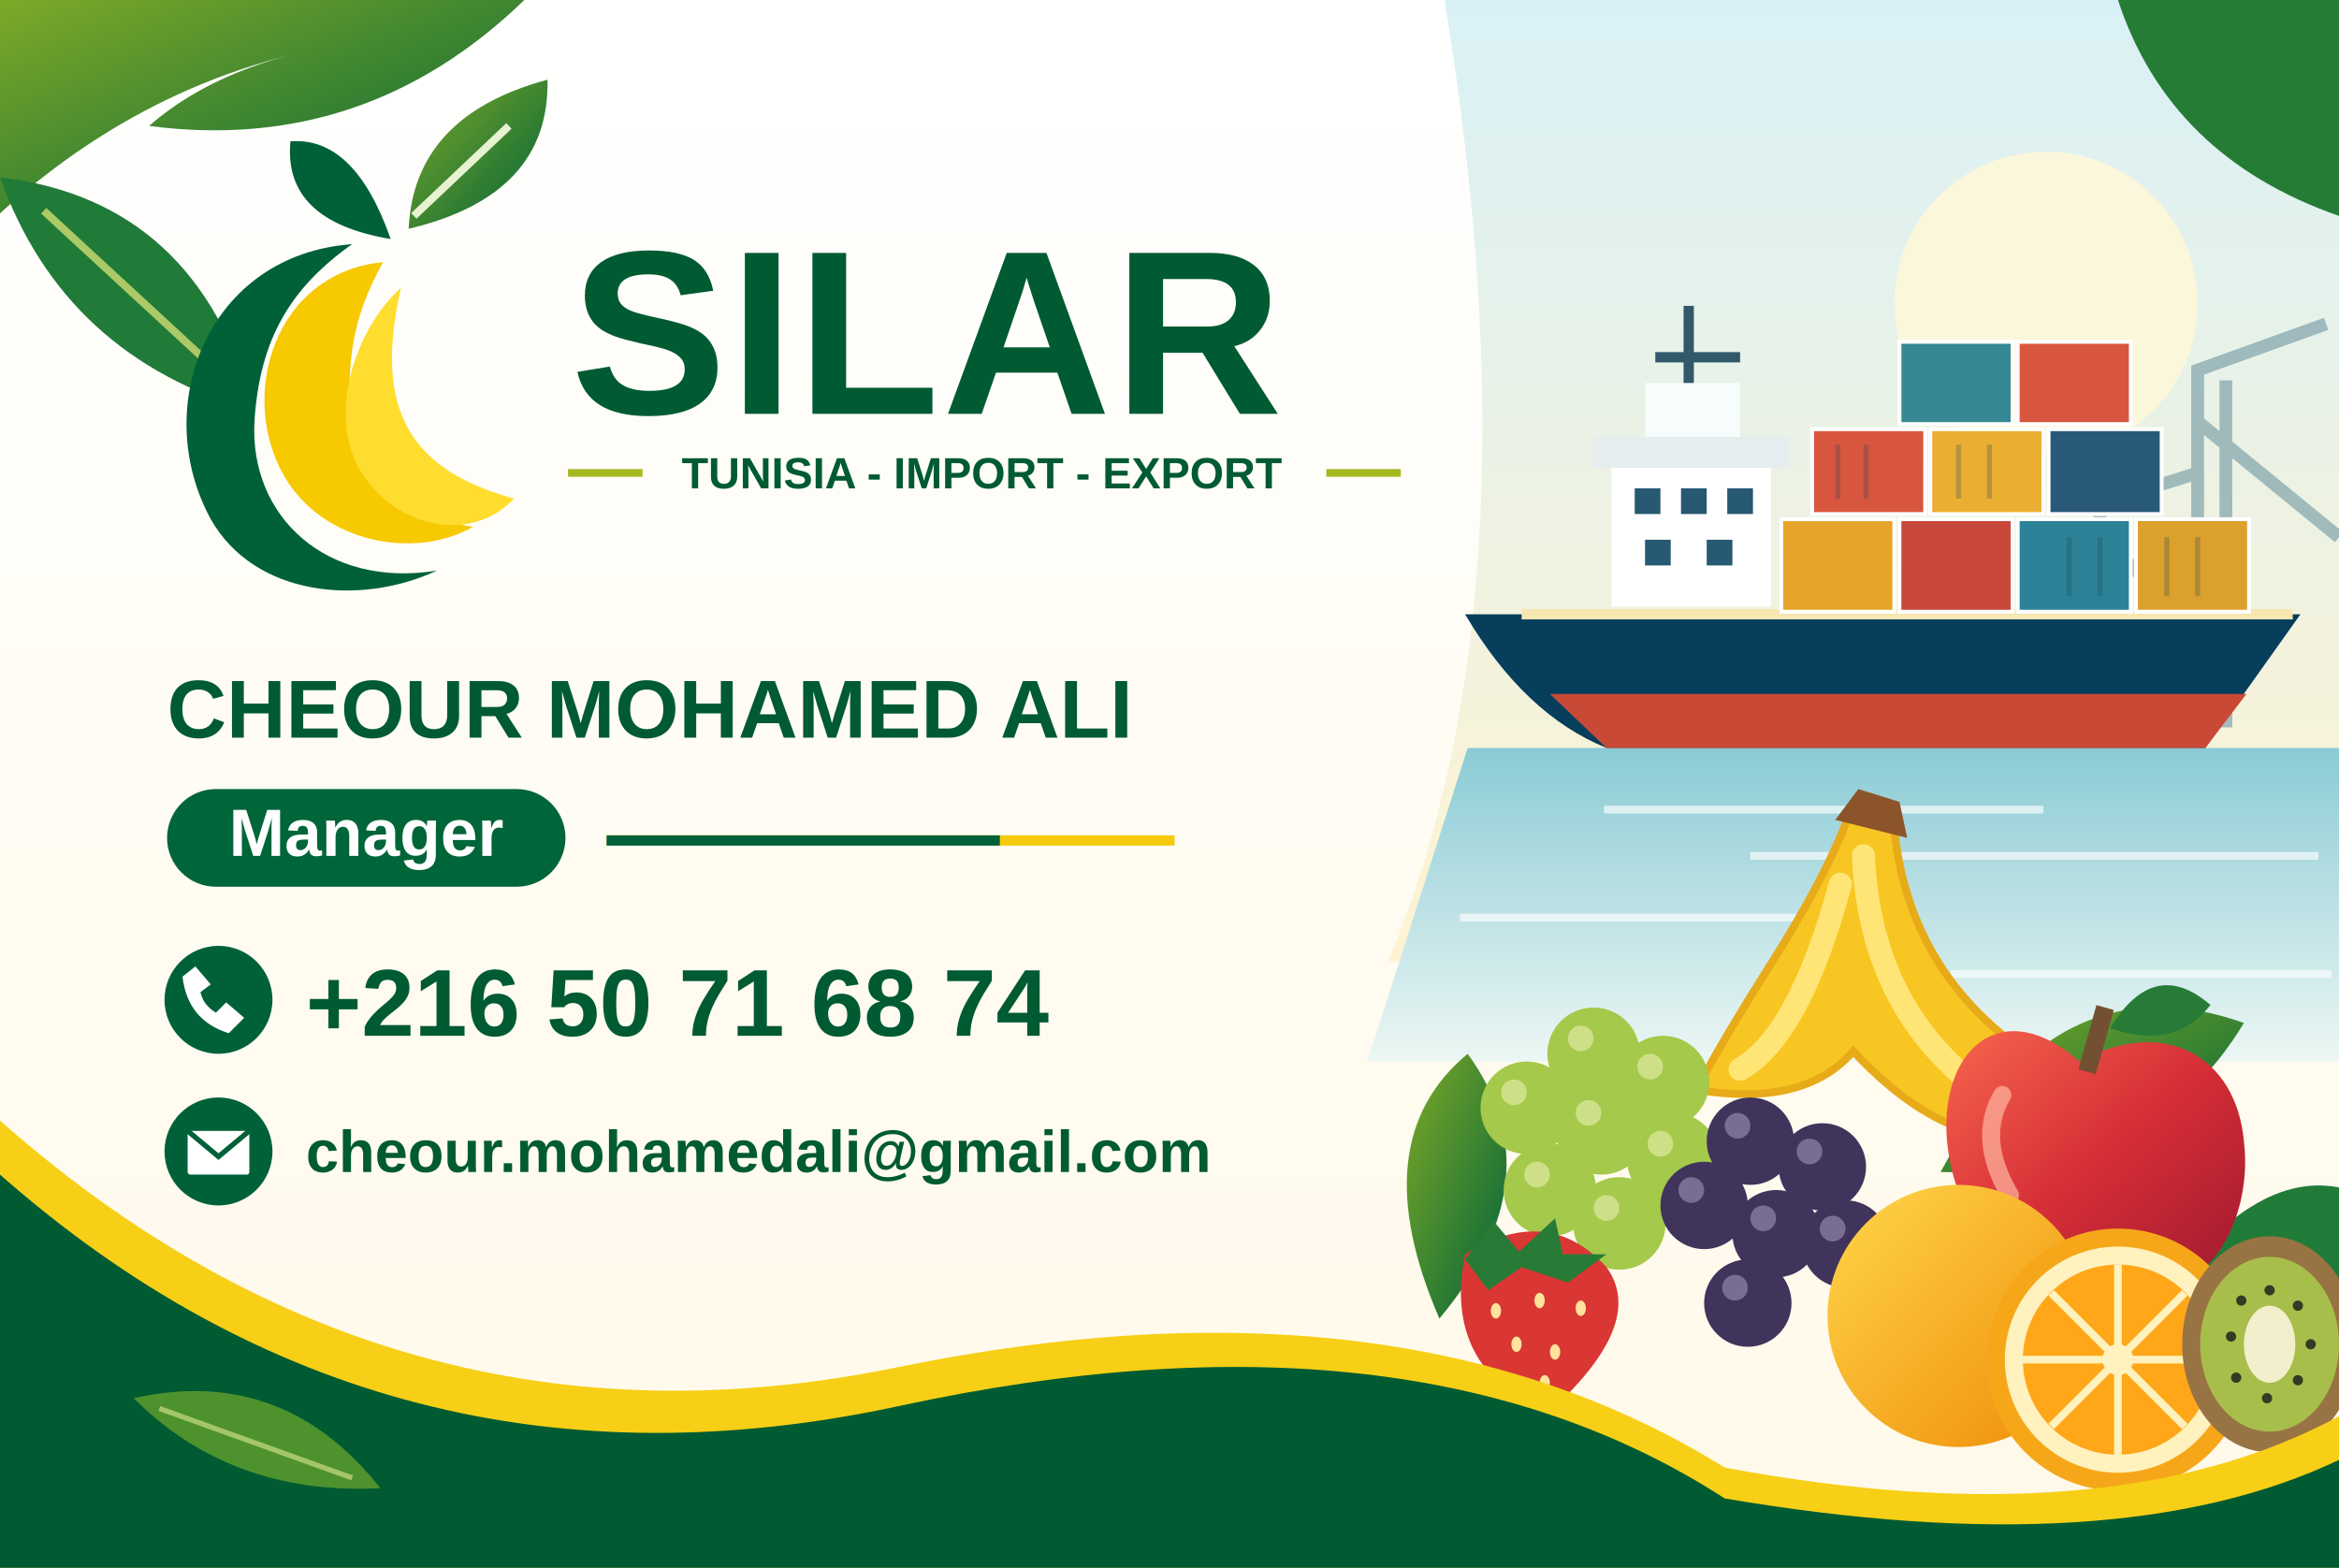
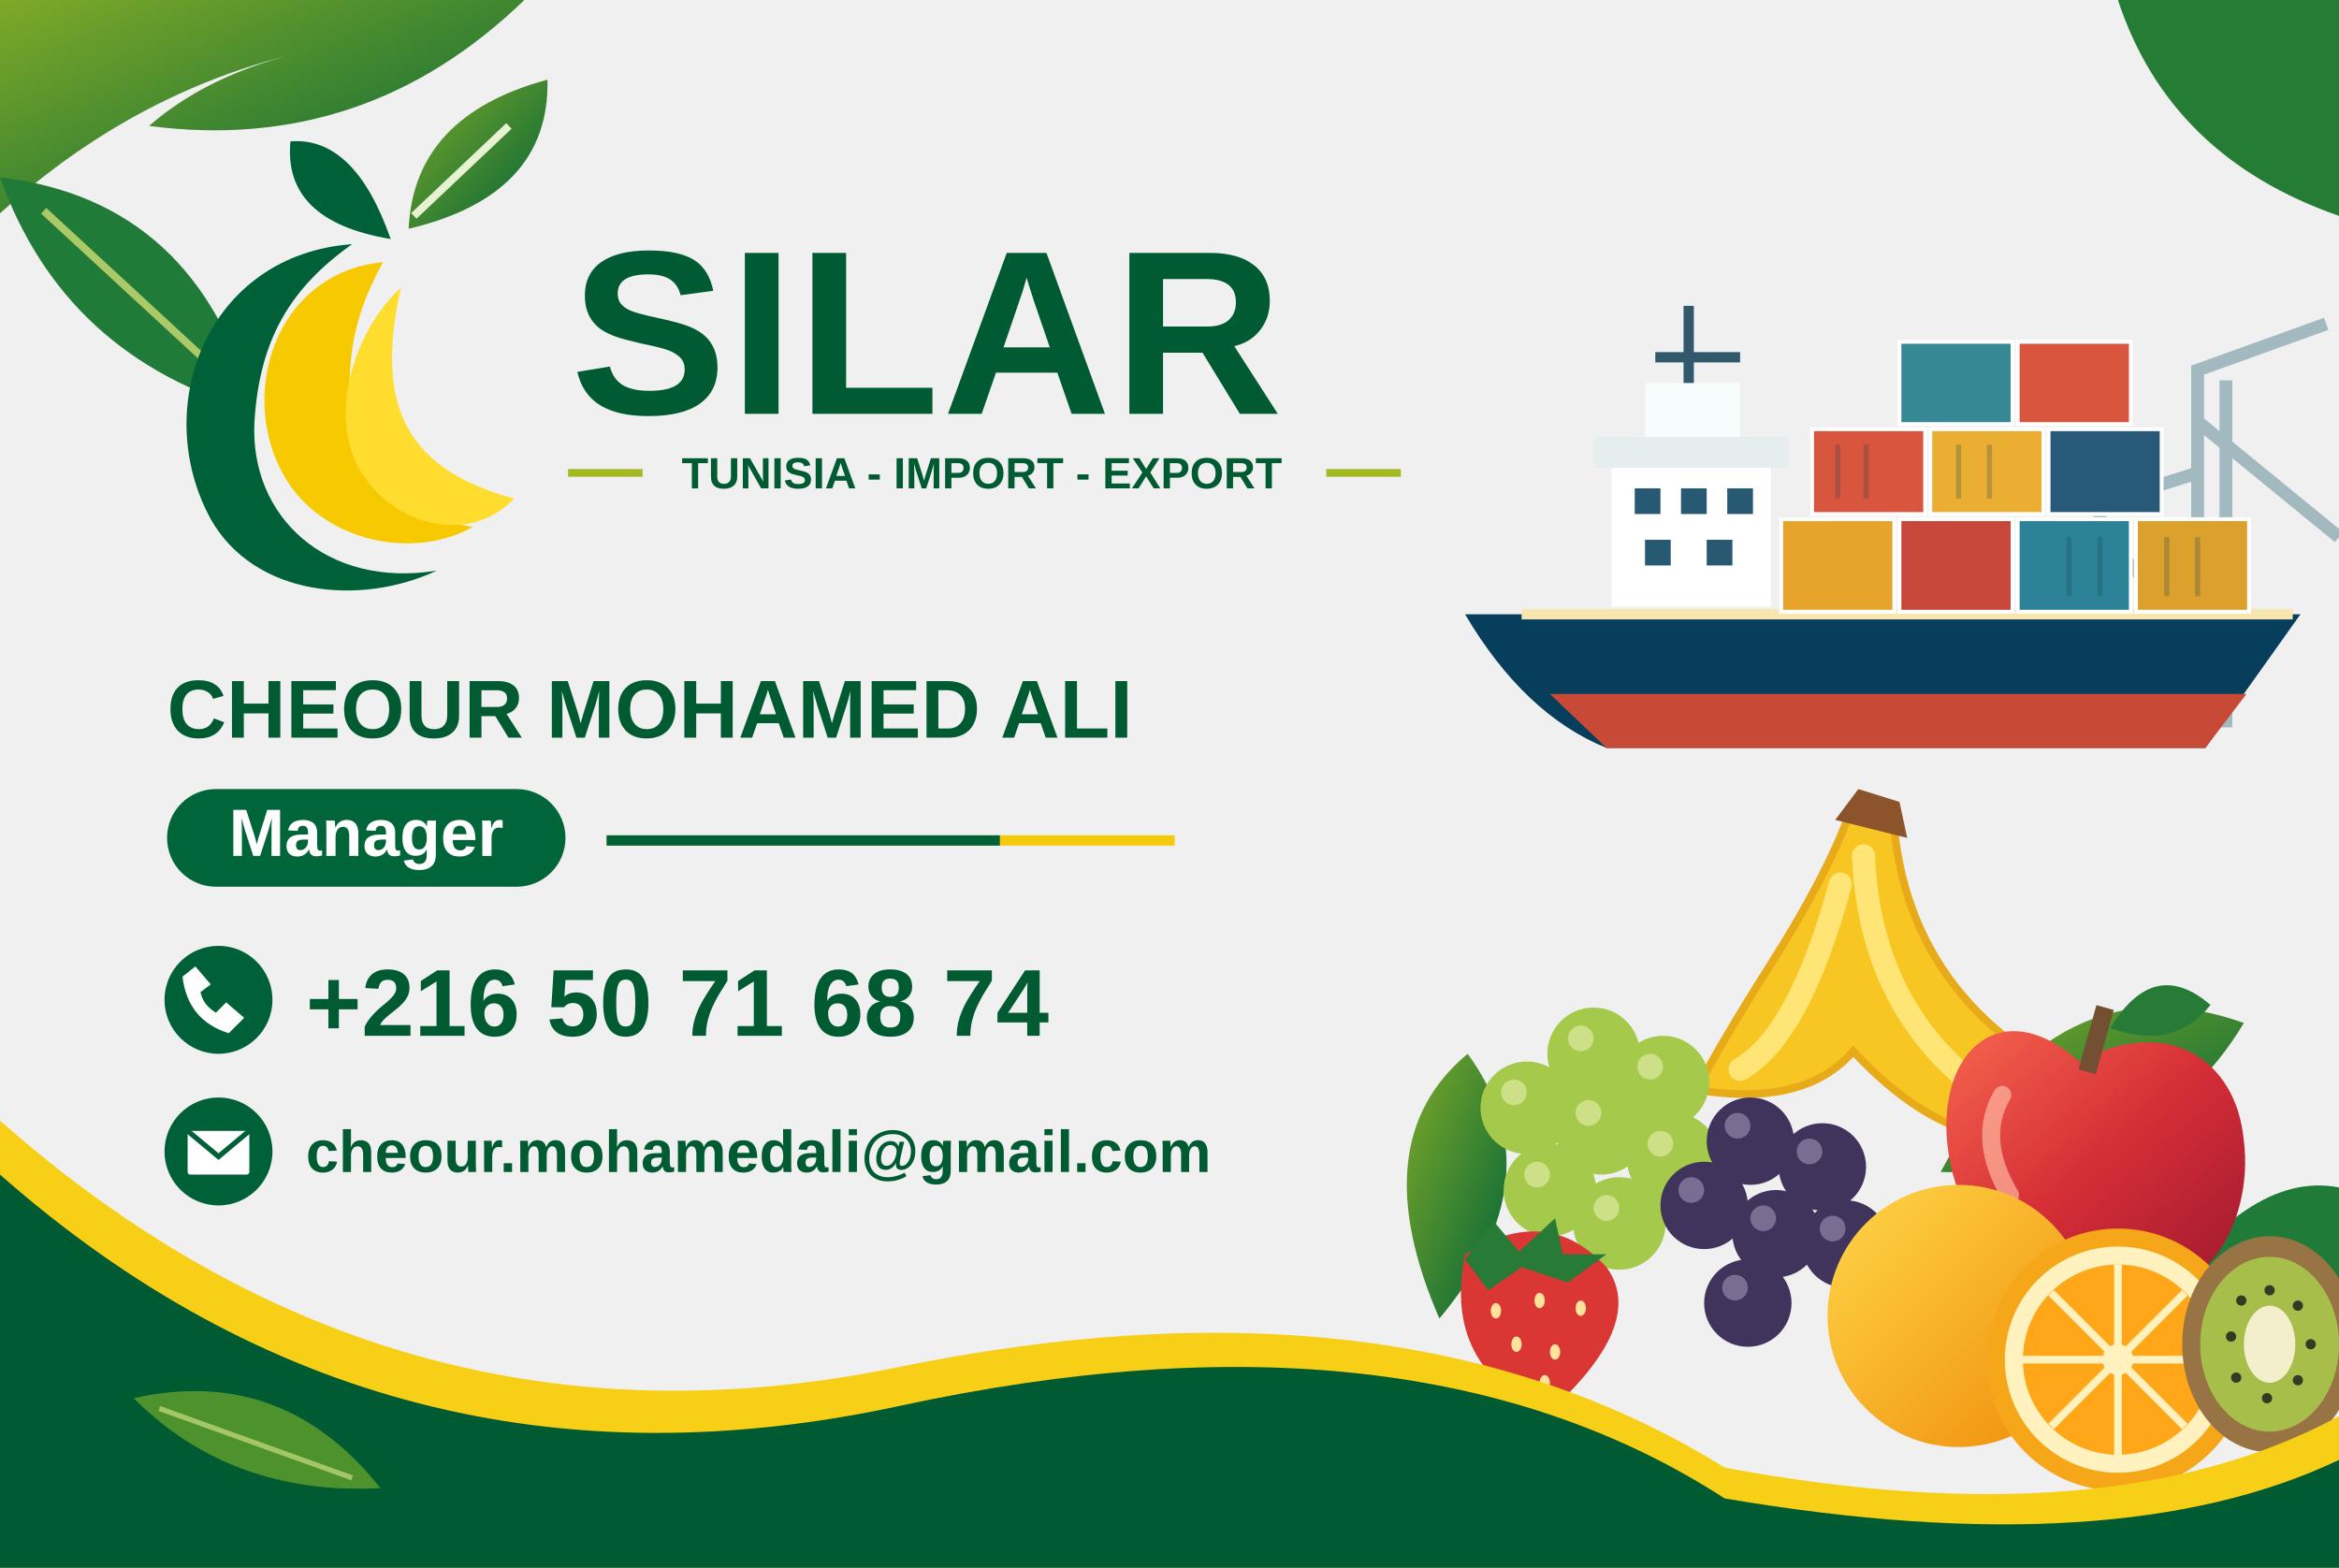
<svg xmlns="http://www.w3.org/2000/svg" width="91mm" height="61mm" viewBox="0 0 910 610">
  <defs>
-     <linearGradient id="paper" x2="0" y2="1">
-       <stop stop-color="#FFFFFF" />
-       <stop offset="1" stop-color="#FFF9E8" />
-     </linearGradient>
-     <linearGradient id="sky" x2="0" y2="1">
-       <stop stop-color="#D9F1F6" />
-       <stop offset="1" stop-color="#FFF3D2" />
-     </linearGradient>
-     <linearGradient id="sea" x2="0" y2="1">
-       <stop stop-color="#8BCBD5" />
-       <stop offset="1" stop-color="#ECF7F4" />
-     </linearGradient>
    <linearGradient id="orange" x2="1" y2="1">
      <stop stop-color="#FFD74A" />
      <stop offset="1" stop-color="#EF8A08" />
    </linearGradient>
    <linearGradient id="apple" x2="1" y2="1">
      <stop stop-color="#F6654E" />
      <stop offset=".5" stop-color="#D52E36" />
      <stop offset="1" stop-color="#9D1830" />
    </linearGradient>
    <linearGradient id="leaf" x2="1" y2="1">
      <stop stop-color="#7EA928" />
      <stop offset="1" stop-color="#006339" />
    </linearGradient>
    <g id="grape">
      <circle r="18" fill="#A4C94B" />
      <circle cx="-5" cy="-6" r="5" fill="#E5EDA7" opacity=".65" />
    </g>
    <g id="darkgrape">
      <circle r="17" fill="#40345C" />
      <circle cx="-5" cy="-6" r="5" fill="#9188A9" opacity=".7" />
    </g>
  </defs>
-   <rect width="910" height="610" fill="url(#paper)" />
-   <path d="M562 0H910V374H540Q600 232 562 0Z" fill="url(#sky)" />
-   <circle cx="796" cy="118" r="59" fill="#FFF8D8" opacity=".85" />
-   <path d="M571 291H910V413H532Z" fill="url(#sea)" />
-   <g stroke="#FFFFFF" stroke-width="3" opacity=".65">
-     <path d="M624 315H795M681 333H902M568 357H734M759 379H907" />
-   </g>
  <g fill="none" stroke="#628D99" stroke-width="5" opacity=".55">
    <path d="M855 284V144L905 126M855 164L910 209M866 148V283" />
    <path d="M817 284V196L855 184M817 208L852 243" />
  </g>
  <g>
    <path d="M570 239H895L858 291H625Q593 278 570 239Z" fill="#063E5B" />
    <path d="M603 270H874L858 291H625Z" fill="#C84A36" />
    <path d="M592 239H892" stroke="#F8E6B0" stroke-width="4" />
    <path d="M627 171H689V236H627Z" fill="#FFFFFF" />
    <path d="M620 170H696V182H620Z" fill="#E5EDEF" />
    <path d="M640 149H677V170H640Z" fill="#F7FCFC" />
    <path d="M657 119V149M677 139H644" stroke="#31596B" stroke-width="4" />
    <g fill="#275972">
      <path d="M636 190H646V200H636ZM654 190H664V200H654ZM672 190H682V200H672Z" />
      <path d="M640 210H650V220H640ZM664 210H674V220H664Z" />
    </g>
    <g stroke="#FFFFFF" stroke-width="1.5">
      <path d="M693 202H737V238H693Z" fill="#E6A52A" />
      <path d="M739 202H783V238H739Z" fill="#C7473A" />
      <path d="M785 202H829V238H785Z" fill="#2C8397" />
      <path d="M831 202H875V238H831Z" fill="#DCA02D" />
      <path d="M705 167H749V200H705Z" fill="#D9563E" />
      <path d="M751 167H795V200H751Z" fill="#EAAF32" />
      <path d="M797 167H841V200H797Z" fill="#295979" />
      <path d="M739 133H783V165H739Z" fill="#368994" />
      <path d="M785 133H829V165H785Z" fill="#D9563E" />
    </g>
    <g stroke="#173E52" stroke-width="2" opacity=".25">
      <path d="M715 173V194M726 173V194M762 173V194M774 173V194                M805 209V232M817 209V232M843 209V232M855 209V232" />
    </g>
  </g>
  <path d="M0 0H204Q142 60 58 49Q90 21 149 15Q65 24 0 83Z" fill="url(#leaf)" />
  <path d="M0 69Q77 78 99 160Q25 139 0 69Z" fill="#207A38" />
  <path d="M17 82L82 142" stroke="#ABC967" stroke-width="3" />
  <path d="M910 0H824Q844 61 910 84Z" fill="#247C35" />
  <g transform="translate(68 92)">
    <path d="M69 3C13 7-10 66 14 110C31 140 72 144 102 130              C59 137 29 109 31 72C33 40 45 20 69 3Z" fill="#006139" />
    <path d="M81 10C39 14 24 62 43 94C58 119 93 126 116 113              C85 108 67 88 68 59C68 37 74 23 81 10Z" fill="#F6C900" />
    <path d="M88 20C77 68 92 91 132 102C114 121 83 112 71 89              C59 65 73 33 88 20Z" fill="#FFDD2E" />
    <path d="M84 1Q70-39 45-37Q42-6 84 1Z" fill="#006139" />
    <path d="M91-3Q93-47 145-61Q146-16 91-3Z" fill="url(#leaf)" />
    <path d="M93-8L130-43" stroke="#E7F2D1" stroke-width="3" />
  </g>
  <g font-family="Arial, Helvetica, sans-serif" fill="#005B32">
    <text x="222" y="161" font-size="91" font-weight="900" letter-spacing="1">SILAR</text>
    <path d="M221 184H250M516 184H545" stroke="#A4B920" stroke-width="3" />
    <text x="382" y="190" text-anchor="middle" font-size="17" font-weight="700">TUNISIA - IMPORT - EXPORT</text>
    <text x="65" y="287" font-size="32" font-weight="800" textLength="453" lengthAdjust="spacingAndGlyphs">CHEOUR MOHAMED ALI</text>
    <rect x="65" y="307" width="155" height="38" rx="19" fill="#006539" />
    <text x="142.5" y="333" text-anchor="middle" font-size="26" font-weight="700" fill="#FFFFFF">Manager</text>
    <path d="M236 327H457" stroke="#F4CA0B" stroke-width="4" />
    <path d="M236 327H389" stroke="#006139" stroke-width="4" />
    <circle cx="85" cy="389" r="21" fill="#006139" />
    <path d="M76 376L71 380Q73 397 89 402L95 396L88 390L84 394              Q79 391 78 386L82 383Z" fill="#FFFFFF" />
    <text x="119" y="403" font-size="37" font-weight="800">+216 50 71 68 74</text>
    <circle cx="85" cy="448" r="21" fill="#006139" />
    <rect x="73" y="440" width="24" height="17" rx="1" fill="#FFFFFF" />
    <path d="M73 440L85 450L97 440" fill="none" stroke="#006139" stroke-width="2" />
    <text x="119" y="456" font-size="23" font-weight="600" textLength="368" lengthAdjust="spacingAndGlyphs">cheour.mohamedali@gmail.com</text>
  </g>
  <g>
    <path d="M560 513Q530 444 571 410Q606 458 560 513Z" fill="url(#leaf)" />
    <path d="M755 456Q800 372 873 398Q837 458 755 456Z" fill="url(#leaf)" />
    <path d="M836 512Q874 455 910 462V539Z" fill="#217B38" />
    <path d="M689 375Q710 342 719 318L737 323              Q745 398 826 429Q773 465 721 409Q702 431 660 424              Q670 405 689 375Z" fill="#F7C622" stroke="#E7AA19" stroke-width="3" />
    <path d="M725 333Q728 403 788 435M716 344Q700 403 677 416" fill="none" stroke="#FFE575" stroke-width="9" stroke-linecap="round" />
    <path d="M714 319L723 307L739 312L742 326Z" fill="#8C542A" />
    <path d="M809 413C774 382 747 417 761 461              C771 500 807 515 826 495C856 513 877 476 873 444              C870 411 842 395 809 413Z" fill="url(#apple)" />
    <path d="M812 417L819 392" stroke="#735032" stroke-width="7" />
    <path d="M821 400Q838 372 860 391Q846 409 821 400Z" fill="#277B36" />
    <path d="M779 426Q769 443 782 465" fill="none" stroke="#FFB7A1" stroke-width="7" stroke-linecap="round" opacity=".7" />
    <g>
      <use href="#grape" x="620" y="410" />
      <use href="#grape" x="647" y="421" />
      <use href="#grape" x="594" y="431" />
      <use href="#grape" x="623" y="439" />
      <use href="#grape" x="651" y="451" />
      <use href="#grape" x="603" y="463" />
      <use href="#grape" x="630" y="476" />
    </g>
    <g>
      <use href="#darkgrape" x="681" y="444" />
      <use href="#darkgrape" x="709" y="454" />
      <use href="#darkgrape" x="663" y="469" />
      <use href="#darkgrape" x="691" y="480" />
      <use href="#darkgrape" x="718" y="484" />
      <use href="#darkgrape" x="680" y="507" />
    </g>
    <circle cx="762" cy="512" r="51" fill="url(#orange)" />
    <circle cx="824" cy="529" r="51" fill="#F6A719" />
    <circle cx="824" cy="529" r="44" fill="#FFF2BF" />
    <circle cx="824" cy="529" r="37" fill="#FFA719" />
    <g stroke="#FFF2BF" stroke-width="3">
      <path d="M824 492V566M787 529H861M798 503L850 555M798 555L850 503" />
    </g>
    <circle cx="824" cy="529" r="6" fill="#FFF2BF" />
    <ellipse cx="883" cy="523" rx="34" ry="42" fill="#987343" />
    <ellipse cx="883" cy="523" rx="27" ry="34" fill="#A8BE4B" />
    <ellipse cx="883" cy="523" rx="10" ry="15" fill="#F3EFCD" />
    <g fill="#343B25">
      <circle cx="872" cy="506" r="2" />
      <circle cx="883" cy="502" r="2" />
      <circle cx="894" cy="508" r="2" />
      <circle cx="899" cy="523" r="2" />
      <circle cx="894" cy="537" r="2" />
      <circle cx="882" cy="544" r="2" />
      <circle cx="870" cy="536" r="2" />
      <circle cx="868" cy="520" r="2" />
    </g>
    <path d="M570 488Q602 468 625 493Q641 515 602 550              Q561 532 570 488Z" fill="#D93634" />
    <path d="M570 490L581 475L591 487L605 474L608 488L625 488              L610 499L592 493L579 502Z" fill="#287B36" />
    <g fill="#FFE29C">
      <ellipse cx="582" cy="510" rx="2" ry="3" />
      <ellipse cx="599" cy="506" rx="2" ry="3" />
      <ellipse cx="615" cy="509" rx="2" ry="3" />
      <ellipse cx="590" cy="523" rx="2" ry="3" />
      <ellipse cx="605" cy="526" rx="2" ry="3" />
      <ellipse cx="601" cy="538" rx="2" ry="3" />
    </g>
  </g>
  <path d="M0 436Q154 572 349 532T671 571Q821 599 910 551V610H0Z" fill="#F7CF16" />
  <path d="M0 457Q151 590 350 547T671 583Q824 609 910 568V610H0Z" fill="#005B32" />
  <path d="M52 544Q110 531 148 579Q90 582 52 544Z" fill="#4E922E" />
  <path d="M62 548L137 575" stroke="#A4C667" stroke-width="2" />
</svg>
